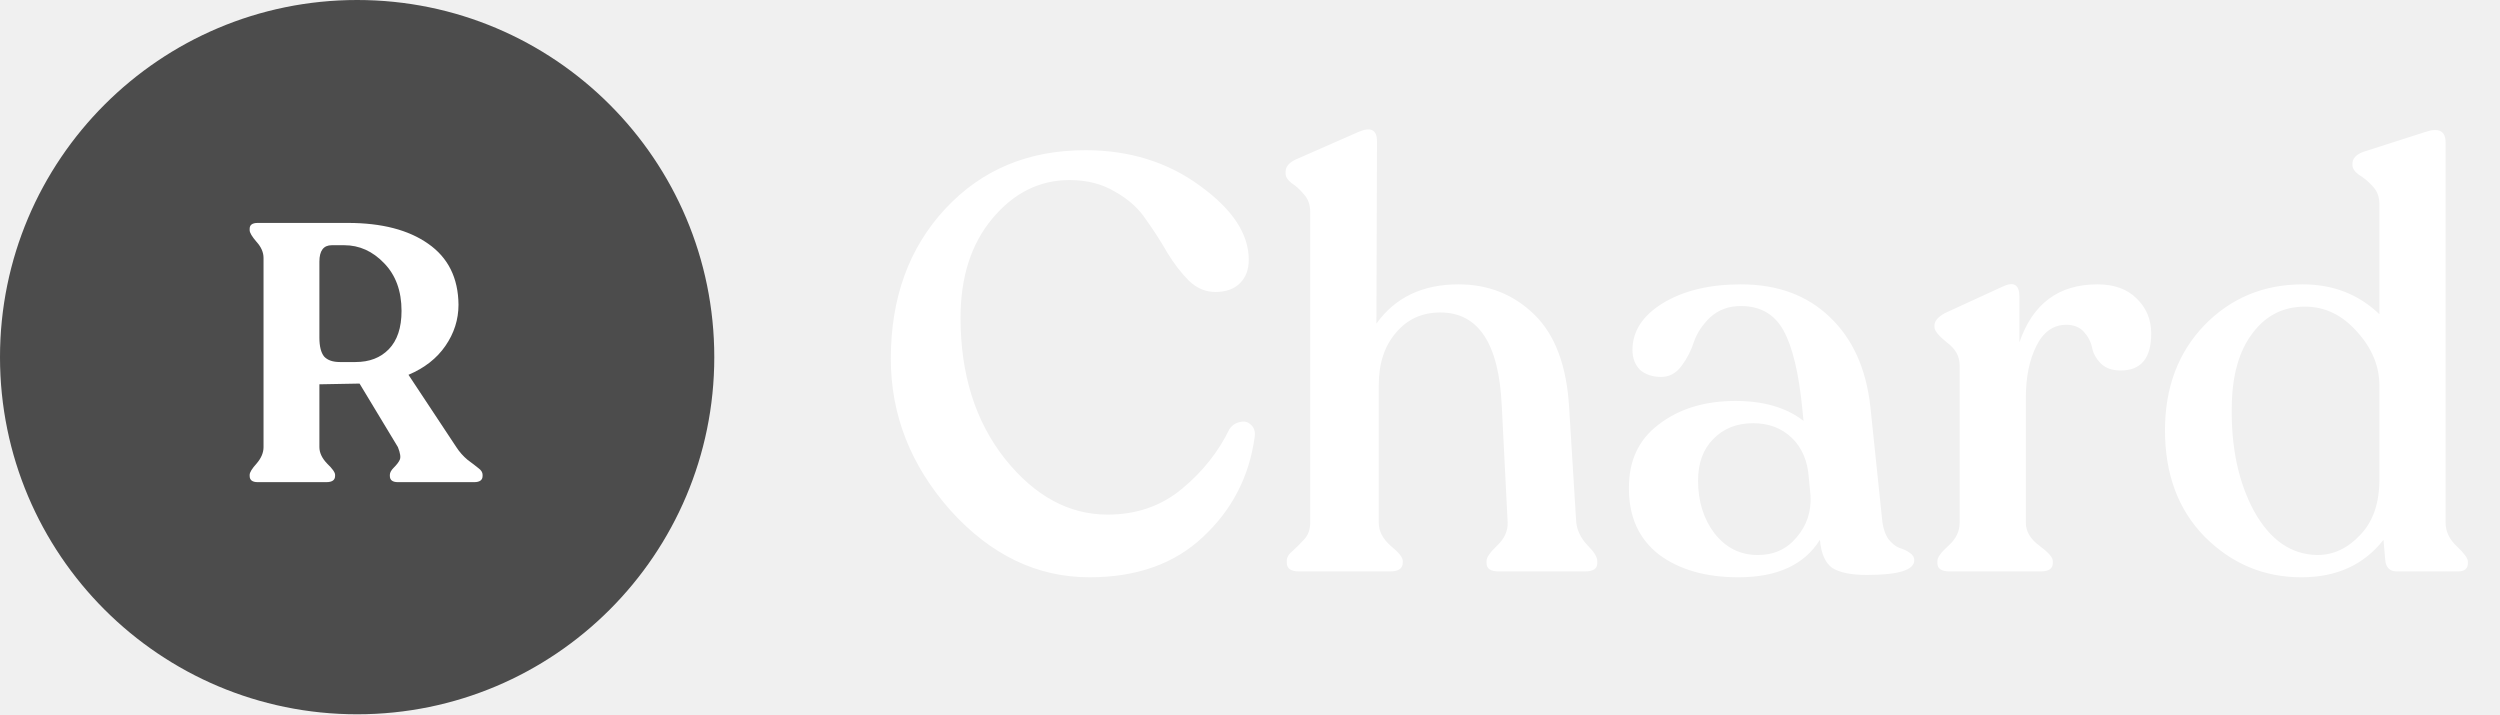
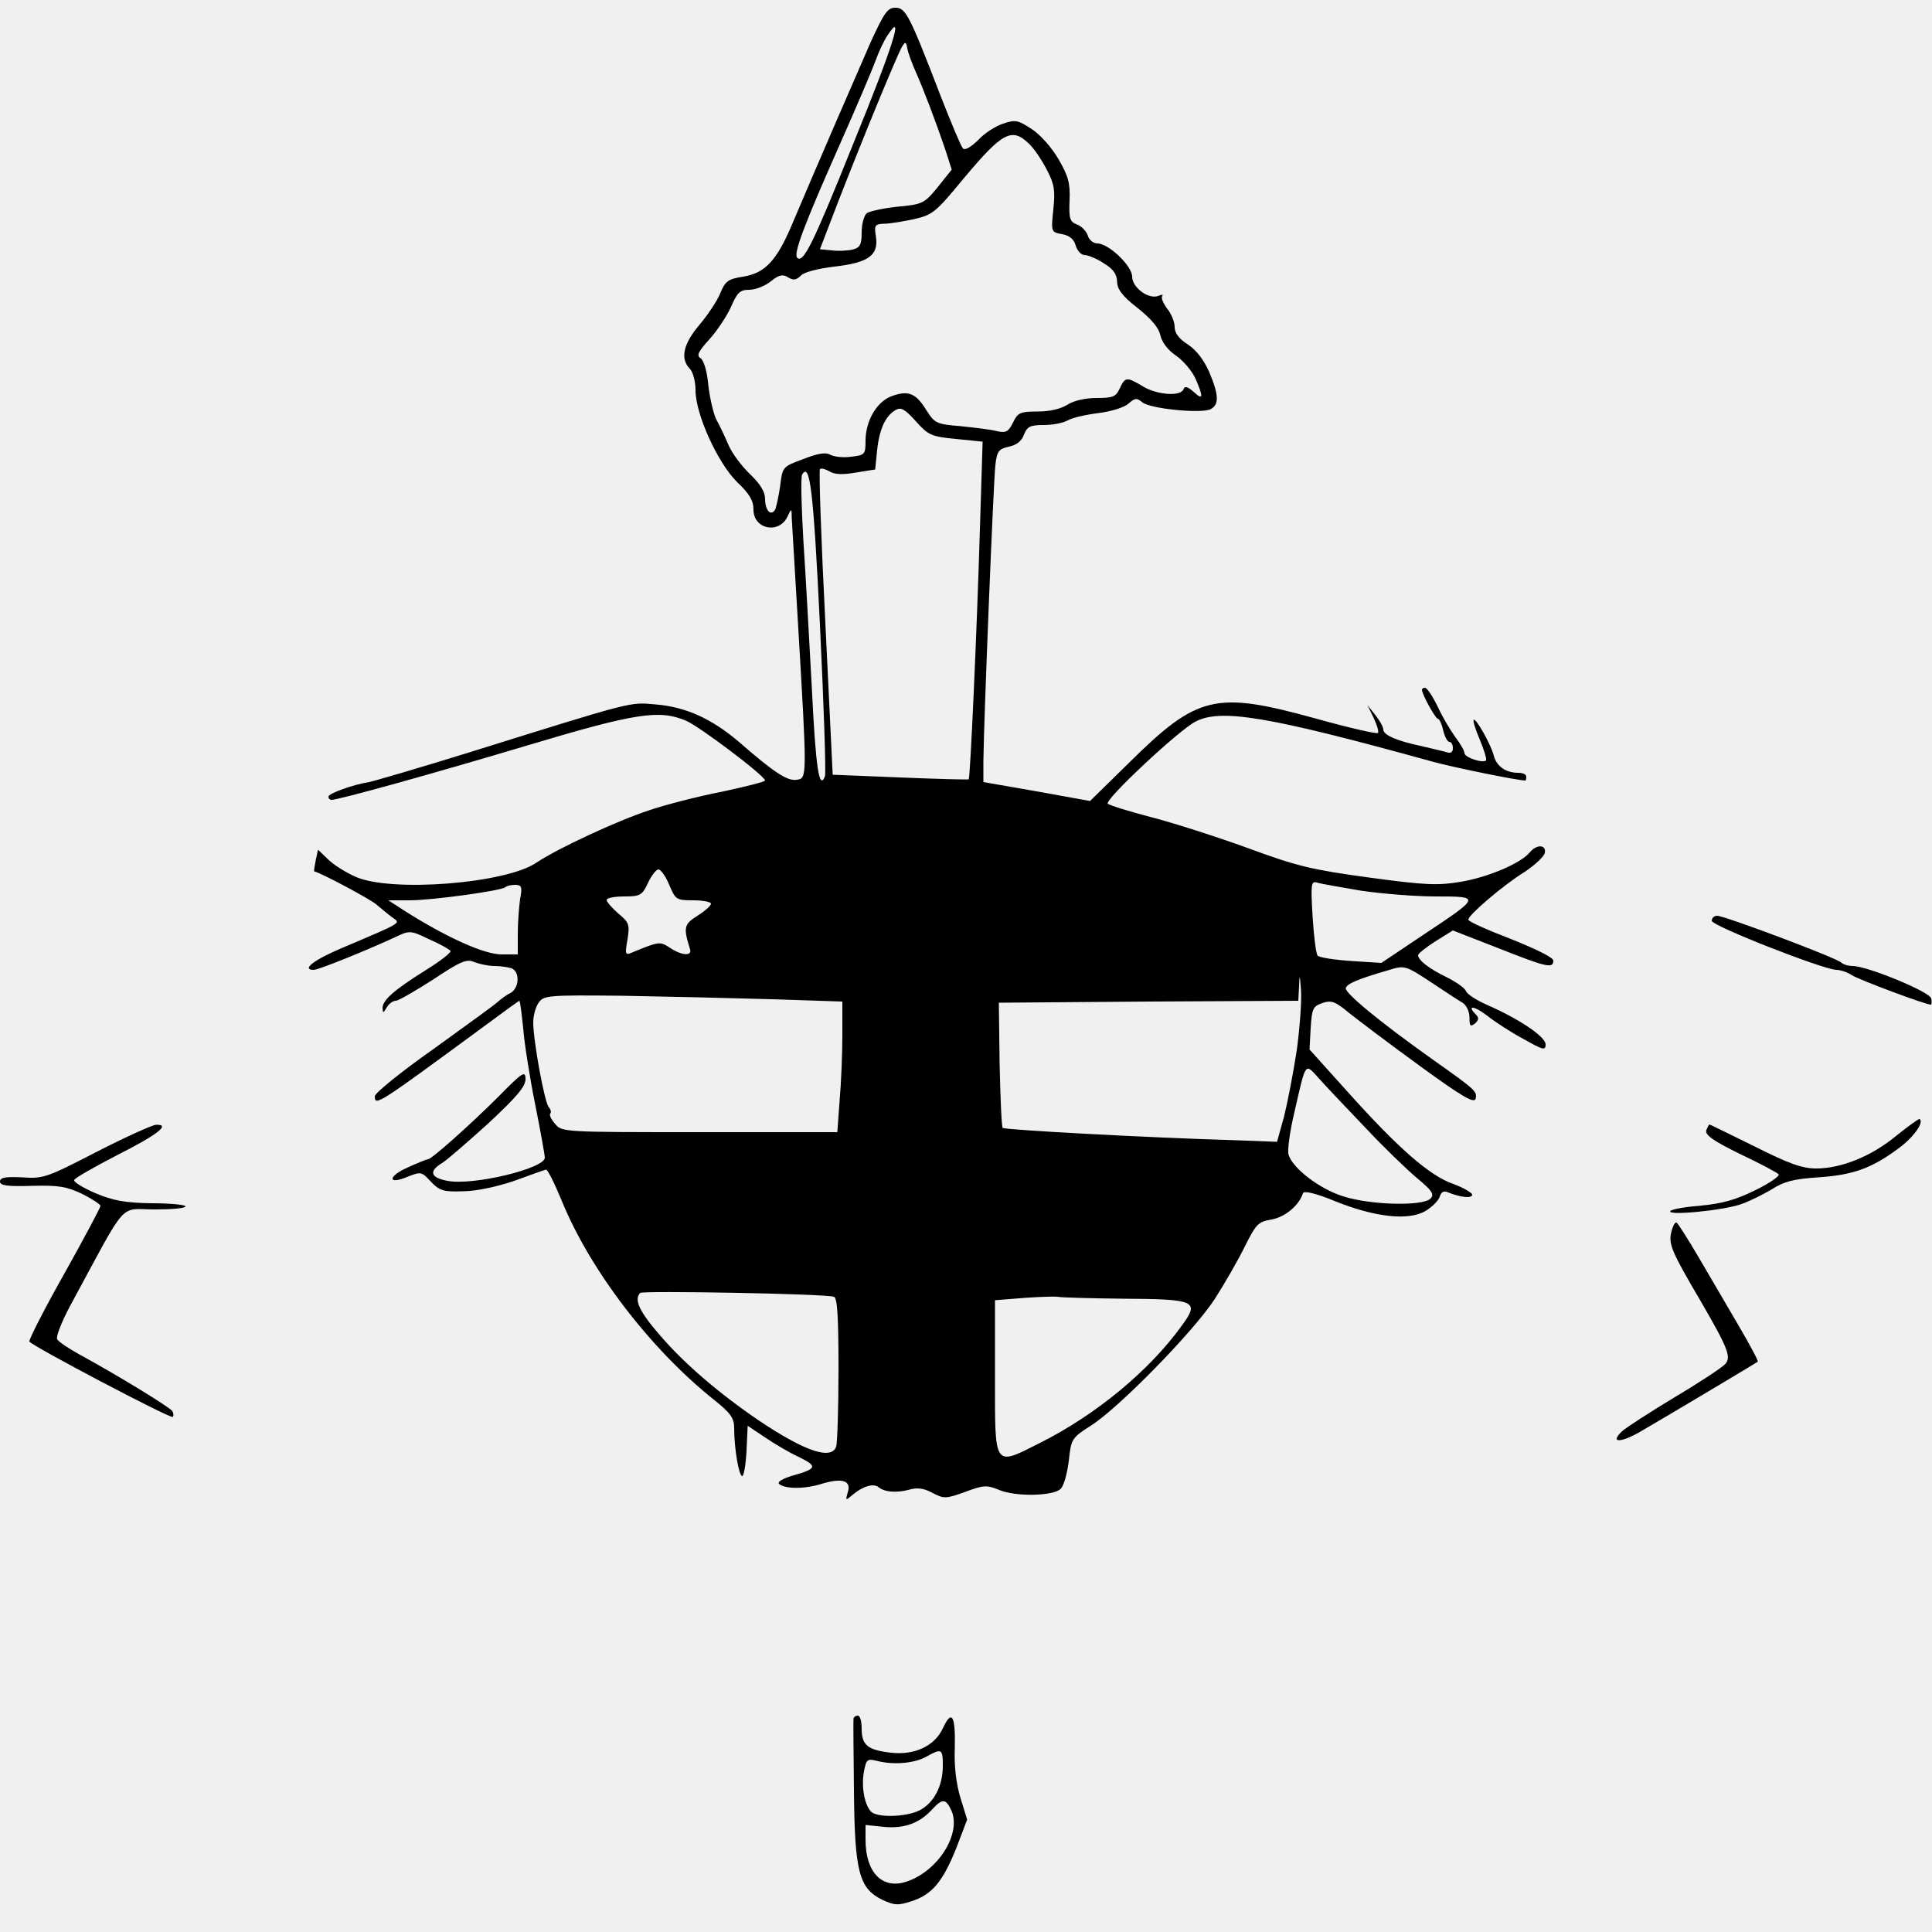
- <svg xmlns="http://www.w3.org/2000/svg" width="140" height="40" viewBox="0 0 140 40" fill="none">
-   <g clip-path="url(#clip0_15_4)">
-     <rect width="40" height="40" rx="20" fill="#4C4C4C" />
-     <path d="M25.553 25.037C25.73 25.31 25.941 25.548 26.187 25.753C26.446 25.944 26.65 26.1 26.8 26.223C26.95 26.332 27.025 26.455 27.025 26.591V26.652C27.025 26.884 26.868 27 26.555 27H22.282C21.982 27 21.832 26.884 21.832 26.652V26.591C21.832 26.468 21.907 26.332 22.057 26.182C22.22 26.019 22.329 25.876 22.384 25.753C22.452 25.617 22.418 25.378 22.282 25.037L20.135 21.48L17.886 21.521V25.037C17.886 25.351 18.029 25.657 18.316 25.957C18.615 26.244 18.765 26.455 18.765 26.591V26.652C18.765 26.884 18.602 27 18.275 27H14.431C14.131 27 13.981 26.884 13.981 26.652V26.591C13.981 26.455 14.111 26.244 14.37 25.957C14.629 25.657 14.758 25.351 14.758 25.037V14.447C14.758 14.134 14.629 13.834 14.37 13.548C14.111 13.248 13.981 13.03 13.981 12.893V12.812C13.981 12.594 14.131 12.484 14.431 12.484H19.481C21.375 12.484 22.875 12.873 23.979 13.65C25.096 14.427 25.662 15.565 25.676 17.064C25.676 17.895 25.43 18.666 24.94 19.374C24.462 20.069 23.774 20.608 22.875 20.989L25.553 25.037ZM19.031 20.274H19.91C20.687 20.274 21.307 20.035 21.771 19.558C22.248 19.068 22.486 18.352 22.486 17.412C22.486 16.294 22.159 15.401 21.505 14.733C20.864 14.066 20.122 13.732 19.276 13.732H18.581C18.118 13.732 17.886 14.038 17.886 14.652V18.904C17.886 19.395 17.975 19.749 18.152 19.967C18.343 20.172 18.636 20.274 19.031 20.274Z" fill="white" />
-     <path d="M61.008 32.328C58.077 32.328 55.485 31.081 53.232 28.588C51.001 26.073 49.886 23.24 49.886 20.091C49.886 16.679 50.903 13.879 52.937 11.692C54.971 9.505 57.585 8.411 60.778 8.411C63.25 8.411 65.393 9.078 67.208 10.412C69.024 11.725 69.931 13.103 69.931 14.546C69.931 15.093 69.767 15.53 69.439 15.858C69.111 16.187 68.652 16.351 68.061 16.351C67.515 16.351 67.022 16.143 66.585 15.727C66.148 15.29 65.743 14.765 65.371 14.152C65.021 13.54 64.627 12.928 64.19 12.315C63.775 11.681 63.195 11.156 62.451 10.741C61.73 10.303 60.877 10.084 59.892 10.084C58.208 10.084 56.764 10.806 55.562 12.25C54.38 13.671 53.79 15.52 53.79 17.794C53.79 20.966 54.621 23.601 56.283 25.701C57.946 27.779 59.859 28.818 62.025 28.818C63.643 28.818 65.032 28.336 66.191 27.374C67.351 26.412 68.236 25.296 68.849 24.028C69.002 23.809 69.199 23.678 69.439 23.634C69.68 23.568 69.888 23.623 70.063 23.798C70.238 23.951 70.303 24.181 70.26 24.487C69.953 26.696 68.991 28.555 67.372 30.064C65.776 31.573 63.654 32.328 61.008 32.328ZM88.266 29.211C88.31 29.692 88.518 30.13 88.89 30.524C89.261 30.895 89.447 31.191 89.447 31.41V31.541C89.447 31.847 89.218 32 88.758 32H83.936C83.476 32 83.247 31.847 83.247 31.541V31.41C83.247 31.213 83.443 30.928 83.837 30.556C84.253 30.163 84.45 29.725 84.428 29.244L84.1 22.748C83.947 19.249 82.798 17.499 80.655 17.499C79.627 17.499 78.796 17.882 78.161 18.647C77.527 19.391 77.21 20.364 77.21 21.567V29.277C77.21 29.736 77.429 30.163 77.866 30.556C78.325 30.928 78.555 31.213 78.555 31.41V31.508C78.555 31.836 78.314 32 77.833 32H72.748C72.289 32 72.059 31.836 72.059 31.508V31.41C72.059 31.213 72.168 31.027 72.387 30.852C72.606 30.655 72.825 30.436 73.043 30.196C73.262 29.955 73.371 29.649 73.371 29.277V11.856C73.371 11.462 73.251 11.134 73.01 10.872C72.792 10.609 72.562 10.402 72.322 10.248C72.103 10.073 71.993 9.898 71.993 9.723V9.625C71.993 9.341 72.179 9.111 72.551 8.936L76.062 7.394C76.762 7.088 77.112 7.263 77.112 7.919L77.079 18.122C78.129 16.657 79.66 15.924 81.672 15.924C83.356 15.924 84.778 16.493 85.937 17.63C87.096 18.767 87.741 20.506 87.873 22.847L88.266 29.211ZM105.394 29.047C105.437 29.529 105.558 29.911 105.755 30.196C105.973 30.458 106.181 30.622 106.378 30.688C106.597 30.753 106.783 30.841 106.936 30.95C107.111 31.059 107.198 31.202 107.198 31.377C107.198 31.923 106.312 32.197 104.541 32.197C103.666 32.197 103.021 32.066 102.605 31.803C102.211 31.519 101.982 30.994 101.916 30.228C101.041 31.628 99.521 32.328 97.356 32.328C95.519 32.328 94.031 31.902 92.894 31.049C91.778 30.174 91.221 28.949 91.221 27.374C91.199 25.821 91.757 24.618 92.894 23.765C94.031 22.89 95.464 22.453 97.192 22.453C98.766 22.453 100.035 22.825 100.997 23.568L100.932 22.912C100.735 20.9 100.385 19.435 99.882 18.516C99.379 17.597 98.581 17.138 97.487 17.138C96.809 17.138 96.24 17.346 95.781 17.761C95.344 18.177 95.037 18.636 94.862 19.139C94.709 19.62 94.48 20.069 94.173 20.484C93.867 20.9 93.484 21.108 93.025 21.108C92.544 21.108 92.15 20.977 91.844 20.714C91.56 20.43 91.418 20.058 91.418 19.599C91.418 18.549 91.986 17.674 93.124 16.974C94.283 16.274 95.737 15.924 97.487 15.924C99.543 15.924 101.205 16.537 102.474 17.761C103.742 18.964 104.497 20.627 104.738 22.748L105.394 29.047ZM98.439 31.081C99.335 31.081 100.057 30.753 100.604 30.097C101.172 29.441 101.435 28.665 101.391 27.768L101.293 26.751C101.227 25.81 100.91 25.067 100.341 24.52C99.773 23.973 99.051 23.7 98.176 23.7C97.257 23.7 96.514 23.995 95.945 24.585C95.376 25.154 95.092 25.93 95.092 26.915C95.092 28.074 95.398 29.058 96.011 29.867C96.645 30.677 97.454 31.081 98.439 31.081ZM117.45 15.924C118.391 15.924 119.123 16.187 119.648 16.712C120.195 17.236 120.468 17.893 120.468 18.68C120.468 20.058 119.9 20.747 118.762 20.747C118.281 20.747 117.909 20.616 117.647 20.353C117.385 20.091 117.22 19.796 117.155 19.467C117.089 19.139 116.936 18.844 116.696 18.582C116.455 18.319 116.127 18.188 115.711 18.188C114.99 18.188 114.432 18.582 114.038 19.369C113.644 20.156 113.448 21.119 113.448 22.256V29.277C113.448 29.758 113.699 30.185 114.202 30.556C114.705 30.928 114.957 31.213 114.957 31.41V31.541C114.957 31.847 114.727 32 114.268 32H109.183C108.723 32 108.494 31.847 108.494 31.541V31.41C108.494 31.213 108.701 30.928 109.117 30.556C109.532 30.185 109.74 29.758 109.74 29.277V20.452C109.74 19.949 109.5 19.522 109.018 19.172C108.559 18.8 108.33 18.516 108.33 18.319V18.221C108.33 17.98 108.526 17.75 108.92 17.532L112.135 16.055C112.77 15.749 113.087 15.935 113.087 16.613V19.172C113.83 17.007 115.285 15.924 117.45 15.924ZM136.954 29.277C136.954 29.758 137.162 30.196 137.577 30.589C137.993 30.983 138.201 31.267 138.201 31.442V31.541C138.201 31.847 138.015 32 137.643 32H134.231C133.837 32 133.618 31.792 133.575 31.377L133.476 30.228C132.383 31.628 130.852 32.328 128.883 32.328C126.783 32.328 124.979 31.573 123.47 30.064C121.983 28.555 121.239 26.565 121.239 24.093C121.239 21.709 121.972 19.752 123.437 18.221C124.924 16.69 126.762 15.924 128.949 15.924C130.655 15.924 132.087 16.482 133.247 17.597V11.429C133.247 11.014 133.115 10.675 132.853 10.412C132.612 10.15 132.361 9.942 132.098 9.789C131.858 9.614 131.737 9.428 131.737 9.231V9.166C131.737 8.881 131.934 8.663 132.328 8.51L135.806 7.394C136.571 7.132 136.954 7.328 136.954 7.985V29.277ZM129.769 31.081C130.666 31.081 131.464 30.71 132.164 29.966C132.886 29.222 133.247 28.183 133.247 26.849V21.6C133.247 20.506 132.831 19.5 132 18.582C131.169 17.641 130.195 17.171 129.08 17.171C127.855 17.171 126.871 17.674 126.127 18.68C125.384 19.664 125.001 21.02 124.979 22.748C124.935 25.045 125.351 27.002 126.226 28.621C127.122 30.239 128.304 31.059 129.769 31.081Z" fill="white" />
+ <svg xmlns="http://www.w3.org/2000/svg" version="1.0" width="500pt" height="500pt" viewBox="0 0 500 500" preserveAspectRatio="xMidYMid meet">
+   <g transform="translate(0,500) scale(0.1,-0.1)" fill="#000000" stroke="none">
+     <path d="M2252 4888 c-39 -89 -141 -324 -204 -473 -39 -91 -69 -122 -125 -131 -38 -6 -46 -11 -59 -43 -8 -20 -33 -57 -55 -83 -41 -49 -49 -86 -24 -112 8 -8 15 -32 15 -56 0 -62 57 -187 107 -237 33 -31 43 -49 43 -72 0 -51 66 -64 88 -18 10 22 11 22 11 -3 1 -14 8 -135 16 -270 24 -407 24 -404 -3 -408 -24 -4 -58 18 -152 100 -70 59 -137 89 -214 95 -67 6 -52 10 -481 -124 -132 -41 -249 -75 -260 -77 -39 -6 -105 -29 -105 -38 0 -4 3 -8 8 -8 18 0 260 67 504 140 283 85 344 94 413 65 34 -14 205 -143 205 -155 0 -3 -51 -16 -112 -29 -62 -12 -147 -34 -188 -48 -85 -28 -237 -99 -291 -135 -79 -55 -378 -78 -469 -37 -25 11 -57 31 -71 45 l-26 25 -6 -28 c-3 -15 -5 -28 -4 -28 22 -6 143 -71 160 -85 12 -10 31 -26 42 -34 22 -16 31 -11 -129 -79 -74 -31 -107 -57 -74 -57 13 0 143 53 216 87 31 15 36 15 83 -8 28 -12 52 -26 55 -30 2 -4 -26 -26 -63 -49 -83 -52 -113 -78 -113 -99 1 -14 2 -13 11 2 5 9 16 17 23 17 7 0 50 25 97 55 72 48 87 54 107 45 13 -5 36 -10 52 -10 15 0 35 -3 44 -6 22 -9 20 -51 -3 -64 -11 -5 -25 -16 -33 -23 -7 -7 -82 -61 -165 -121 -84 -59 -153 -115 -153 -123 0 -27 8 -21 287 184 47 35 86 63 87 63 2 0 6 -32 10 -71 3 -39 17 -128 31 -197 14 -70 25 -132 25 -138 0 -28 -186 -73 -252 -60 -44 8 -49 25 -14 46 13 8 67 55 120 103 73 68 96 95 96 114 0 23 -7 19 -70 -45 -71 -71 -173 -162 -182 -162 -3 0 -26 -9 -52 -21 -53 -23 -54 -47 0 -24 33 13 35 13 59 -13 22 -23 32 -27 83 -25 34 0 89 12 133 27 41 15 77 28 82 29 4 1 22 -35 41 -81 73 -179 229 -383 393 -514 44 -35 53 -48 53 -74 0 -52 12 -124 21 -124 4 0 9 29 11 65 l3 65 45 -30 c25 -17 64 -40 88 -51 49 -24 46 -30 -17 -48 -24 -7 -40 -16 -35 -21 15 -14 67 -14 111 0 53 16 77 8 67 -22 -6 -22 -6 -22 12 -7 27 23 55 31 68 20 16 -13 47 -15 80 -6 21 6 38 3 60 -9 29 -15 34 -15 84 3 48 18 56 18 88 5 42 -18 141 -16 159 3 8 7 17 40 21 72 6 58 8 60 58 92 72 46 263 241 319 326 25 39 61 101 78 136 30 60 35 65 70 71 34 6 71 36 81 68 3 7 33 0 84 -21 102 -41 189 -51 233 -25 17 10 34 27 37 37 4 13 11 16 22 11 32 -13 62 -16 62 -6 0 5 -22 18 -49 28 -61 21 -142 92 -273 238 l-99 110 3 55 c3 50 6 57 30 65 23 8 33 5 70 -26 24 -19 106 -81 183 -137 110 -80 141 -98 144 -84 4 19 -1 23 -114 103 -135 96 -226 171 -222 183 3 11 30 23 113 47 39 12 42 11 106 -31 36 -24 74 -49 83 -54 10 -6 18 -23 18 -38 0 -22 2 -25 14 -16 10 9 11 15 3 23 -25 25 -6 24 28 -2 20 -16 63 -44 95 -61 51 -29 57 -30 57 -14 0 20 -68 66 -153 103 -27 12 -51 28 -53 35 -3 8 -26 24 -50 36 -44 21 -74 44 -74 57 0 4 20 20 45 36 l45 28 118 -46 c126 -50 142 -53 142 -32 0 8 -45 30 -110 56 -60 23 -110 45 -110 50 0 12 90 89 145 123 27 18 51 40 53 50 4 21 -21 23 -39 1 -23 -28 -107 -64 -178 -76 -60 -10 -91 -9 -238 11 -147 20 -186 29 -313 76 -80 29 -192 65 -250 80 -58 15 -109 31 -113 35 -10 9 181 188 226 212 65 35 187 15 614 -103 54 -15 221 -49 241 -49 1 0 2 5 2 10 0 6 -9 10 -21 10 -32 0 -56 17 -63 44 -7 29 -47 99 -52 93 -3 -2 5 -26 16 -52 11 -26 18 -50 16 -53 -9 -8 -56 8 -56 19 0 6 -11 25 -24 42 -13 18 -34 53 -46 80 -13 26 -27 47 -32 47 -4 0 -8 -2 -8 -5 0 -12 35 -75 41 -75 4 0 10 -13 14 -30 4 -17 11 -30 16 -30 5 0 9 -7 9 -16 0 -12 -6 -15 -22 -9 -13 3 -41 10 -63 15 -61 13 -95 28 -95 42 0 7 -10 24 -21 38 l-20 25 16 -33 c9 -19 14 -36 11 -39 -3 -3 -77 14 -163 38 -257 71 -304 60 -480 -114 l-102 -100 -138 25 -138 24 0 55 c1 100 26 723 31 765 4 37 9 42 35 48 19 4 33 14 39 31 8 21 16 25 50 25 23 0 51 5 63 12 12 7 48 15 80 19 33 4 67 15 77 24 17 15 22 16 36 4 20 -17 153 -30 177 -18 22 12 22 35 -3 95 -14 32 -33 57 -55 72 -24 15 -35 30 -35 46 0 13 -9 35 -20 48 -10 14 -16 28 -12 32 3 4 -1 4 -11 0 -25 -9 -67 22 -67 50 0 28 -61 86 -90 86 -10 0 -22 9 -25 21 -4 11 -16 24 -28 28 -18 7 -21 15 -19 62 2 44 -3 63 -28 106 -17 30 -48 65 -70 79 -35 23 -42 25 -74 14 -19 -6 -49 -25 -65 -43 -19 -18 -34 -27 -39 -21 -5 5 -30 65 -57 134 -82 213 -91 230 -118 230 -20 0 -29 -13 -65 -92z m-43 -258 c-106 -264 -130 -312 -146 -297 -10 11 19 87 109 290 44 99 86 198 94 220 8 23 22 53 32 67 42 64 15 -25 -89 -280z m161 184 c19 -43 50 -123 78 -206 l15 -47 -36 -45 c-35 -43 -40 -45 -105 -51 -37 -4 -73 -12 -79 -17 -7 -6 -13 -28 -13 -49 0 -32 -4 -40 -24 -45 -13 -3 -37 -4 -53 -2 l-31 3 48 125 c65 167 153 381 165 400 8 13 10 12 13 -5 2 -11 12 -39 22 -61z m295 -188 c13 -13 33 -43 45 -67 19 -36 21 -53 16 -101 -6 -58 -6 -59 23 -64 20 -4 31 -14 35 -30 4 -13 14 -24 23 -24 8 0 31 -9 49 -21 25 -15 34 -28 35 -47 0 -20 13 -38 53 -69 35 -28 55 -51 59 -71 4 -17 19 -38 40 -52 19 -13 42 -40 51 -60 21 -49 20 -57 -5 -34 -16 14 -23 15 -26 7 -7 -20 -69 -15 -105 7 -42 25 -46 25 -60 -5 -10 -22 -18 -25 -60 -25 -30 0 -59 -7 -75 -17 -17 -11 -46 -18 -77 -18 -46 0 -52 -3 -64 -28 -12 -24 -18 -28 -41 -23 -14 4 -56 9 -94 13 -63 5 -68 8 -88 39 -28 46 -47 54 -88 40 -41 -13 -71 -64 -71 -117 0 -35 -2 -37 -37 -41 -21 -3 -45 0 -54 5 -11 7 -32 4 -70 -11 -54 -20 -54 -20 -60 -70 -4 -27 -10 -55 -13 -61 -11 -18 -26 -2 -26 28 0 18 -12 38 -39 64 -21 20 -46 53 -55 74 -9 21 -23 51 -32 67 -8 16 -17 56 -21 90 -3 36 -12 64 -20 69 -11 7 -6 17 23 49 20 22 45 60 56 84 16 37 23 44 47 44 16 0 41 10 56 22 21 17 31 19 45 10 13 -8 21 -7 33 5 8 9 45 18 86 23 88 10 115 29 108 77 -5 30 -3 33 21 34 15 0 50 6 78 12 48 11 56 18 127 104 102 122 126 135 172 89z m-191 -762 l69 -7 -7 -226 c-8 -269 -25 -643 -29 -648 -2 -1 -82 1 -178 5 l-174 7 -19 393 c-11 216 -17 395 -14 398 4 3 14 0 25 -6 12 -8 34 -9 68 -3 l50 8 5 50 c6 56 22 89 48 104 14 8 24 2 52 -29 32 -36 40 -40 104 -46z m-352 -481 c10 -207 16 -384 13 -392 -15 -38 -24 22 -34 229 -7 124 -16 296 -22 383 -5 87 -7 163 -3 169 20 33 29 -39 46 -389z m-390 -673 c16 -38 18 -40 62 -40 25 0 46 -4 46 -9 0 -5 -16 -19 -35 -31 -35 -22 -37 -30 -19 -87 5 -18 -22 -16 -52 4 -26 17 -28 17 -98 -12 -18 -8 -19 -5 -12 34 6 38 4 44 -24 67 -16 14 -30 30 -30 35 0 5 20 9 45 9 42 0 47 3 62 35 9 19 21 35 27 35 6 0 19 -18 28 -40z m1790 -15 c54 -8 141 -15 194 -15 117 0 117 0 -35 -101 l-106 -71 -79 5 c-43 3 -82 9 -86 14 -4 4 -10 50 -13 101 -5 84 -4 92 11 88 9 -3 61 -12 114 -21z m-2176 -22 c-3 -21 -6 -62 -6 -90 l0 -53 -42 0 c-44 0 -138 42 -245 109 l-48 31 55 0 c59 0 239 25 248 34 3 3 14 6 25 6 17 0 19 -5 13 -37z m2010 -391 c-9 -59 -24 -136 -33 -172 l-18 -65 -105 4 c-238 7 -599 27 -605 32 -3 3 -6 78 -8 165 l-2 159 388 3 387 2 2 38 c1 32 2 31 5 -11 2 -26 -3 -96 -11 -155z m-1358 132 l182 -6 0 -87 c0 -47 -3 -123 -7 -168 l-6 -83 -356 0 c-350 0 -357 0 -374 21 -10 11 -16 23 -13 27 3 3 2 10 -4 17 -11 13 -40 172 -40 219 0 17 6 40 14 51 13 19 24 20 217 18 112 -2 286 -6 387 -9z m1537 -334 c44 -47 103 -104 130 -127 41 -34 48 -44 37 -55 -20 -20 -155 -17 -226 6 -61 19 -130 72 -141 107 -4 10 3 61 15 111 31 135 26 128 67 83 20 -22 73 -78 118 -125z m-1377 -436 c9 -2 12 -49 12 -188 0 -101 -3 -191 -6 -200 -13 -35 -81 -12 -199 67 -103 70 -193 147 -255 219 -56 64 -70 95 -53 112 7 6 476 -2 501 -10z m746 -5 c191 -1 201 -6 155 -69 -84 -117 -222 -231 -367 -304 -121 -61 -117 -67 -117 169 l0 200 75 6 c41 3 81 4 87 3 7 -2 82 -4 167 -5z" />
+     <path d="M4430 2617 c0 -13 290 -127 323 -127 10 0 28 -6 40 -14 19 -12 190 -76 204 -76 2 0 3 7 1 16 -3 17 -166 84 -203 84 -12 0 -25 4 -30 9 -12 12 -302 121 -321 121 -8 0 -14 -6 -14 -13z" />
+     <path d="M4908 2061 c-64 -53 -142 -85 -208 -85 -35 0 -70 12 -159 57 -63 31 -116 57 -117 57 -1 0 -5 -7 -8 -15 -4 -12 17 -27 86 -61 51 -24 96 -48 101 -53 4 -4 -23 -23 -60 -41 -50 -25 -87 -35 -140 -40 -39 -3 -75 -9 -80 -14 -12 -13 137 1 184 18 23 8 58 26 80 39 29 19 56 26 118 30 90 6 138 23 207 74 40 29 68 68 56 77 -1 2 -29 -18 -60 -43z" />
+     <path d="M250 2019 c-128 -66 -138 -70 -192 -66 -44 2 -58 0 -58 -11 0 -10 18 -13 83 -11 69 2 90 -2 130 -21 26 -13 47 -27 47 -31 0 -4 -42 -83 -94 -176 -52 -92 -92 -171 -90 -175 8 -12 365 -200 371 -195 3 3 2 10 -1 15 -6 10 -142 93 -241 147 -27 15 -53 32 -57 39 -4 6 12 47 36 91 149 275 122 245 217 245 44 0 79 3 79 8 0 4 -39 8 -88 8 -68 1 -100 7 -145 26 -32 14 -57 29 -55 34 1 5 52 34 112 65 105 53 139 80 99 78 -10 -1 -79 -32 -153 -70z" />
+     <path d="M4325 1810 c-7 -30 2 -51 75 -175 72 -124 81 -147 65 -165 -8 -9 -67 -48 -131 -86 -63 -38 -125 -78 -136 -88 -33 -31 -4 -31 49 0 64 37 297 176 302 180 2 2 -21 45 -51 96 -30 51 -76 130 -103 176 -27 46 -52 85 -56 88 -4 2 -10 -9 -14 -26z" />
+     <path d="M2209 553 c-1 -5 0 -89 1 -188 2 -210 13 -252 74 -282 31 -14 40 -15 76 -3 53 17 81 52 116 140 l27 71 -17 55 c-11 36 -17 81 -15 131 2 84 -8 100 -31 50 -21 -45 -72 -70 -134 -63 -60 7 -76 19 -76 62 0 19 -4 34 -10 34 -5 0 -10 -3 -11 -7z m231 -123 c0 -52 -23 -96 -60 -115 -35 -18 -114 -20 -127 -2 -17 20 -24 66 -17 103 6 31 9 33 33 27 42 -11 95 -7 127 10 41 23 44 22 44 -23z m22 -115 c27 -60 -34 -158 -117 -185 -62 -20 -105 24 -105 109 l0 38 48 -5 c53 -5 93 10 126 47 25 27 34 26 48 -4z" />
  </g>
-   <defs>
-     <clipPath id="clip0_15_4">
-       <rect width="140" height="40" fill="white" />
-     </clipPath>
-   </defs>
</svg>
